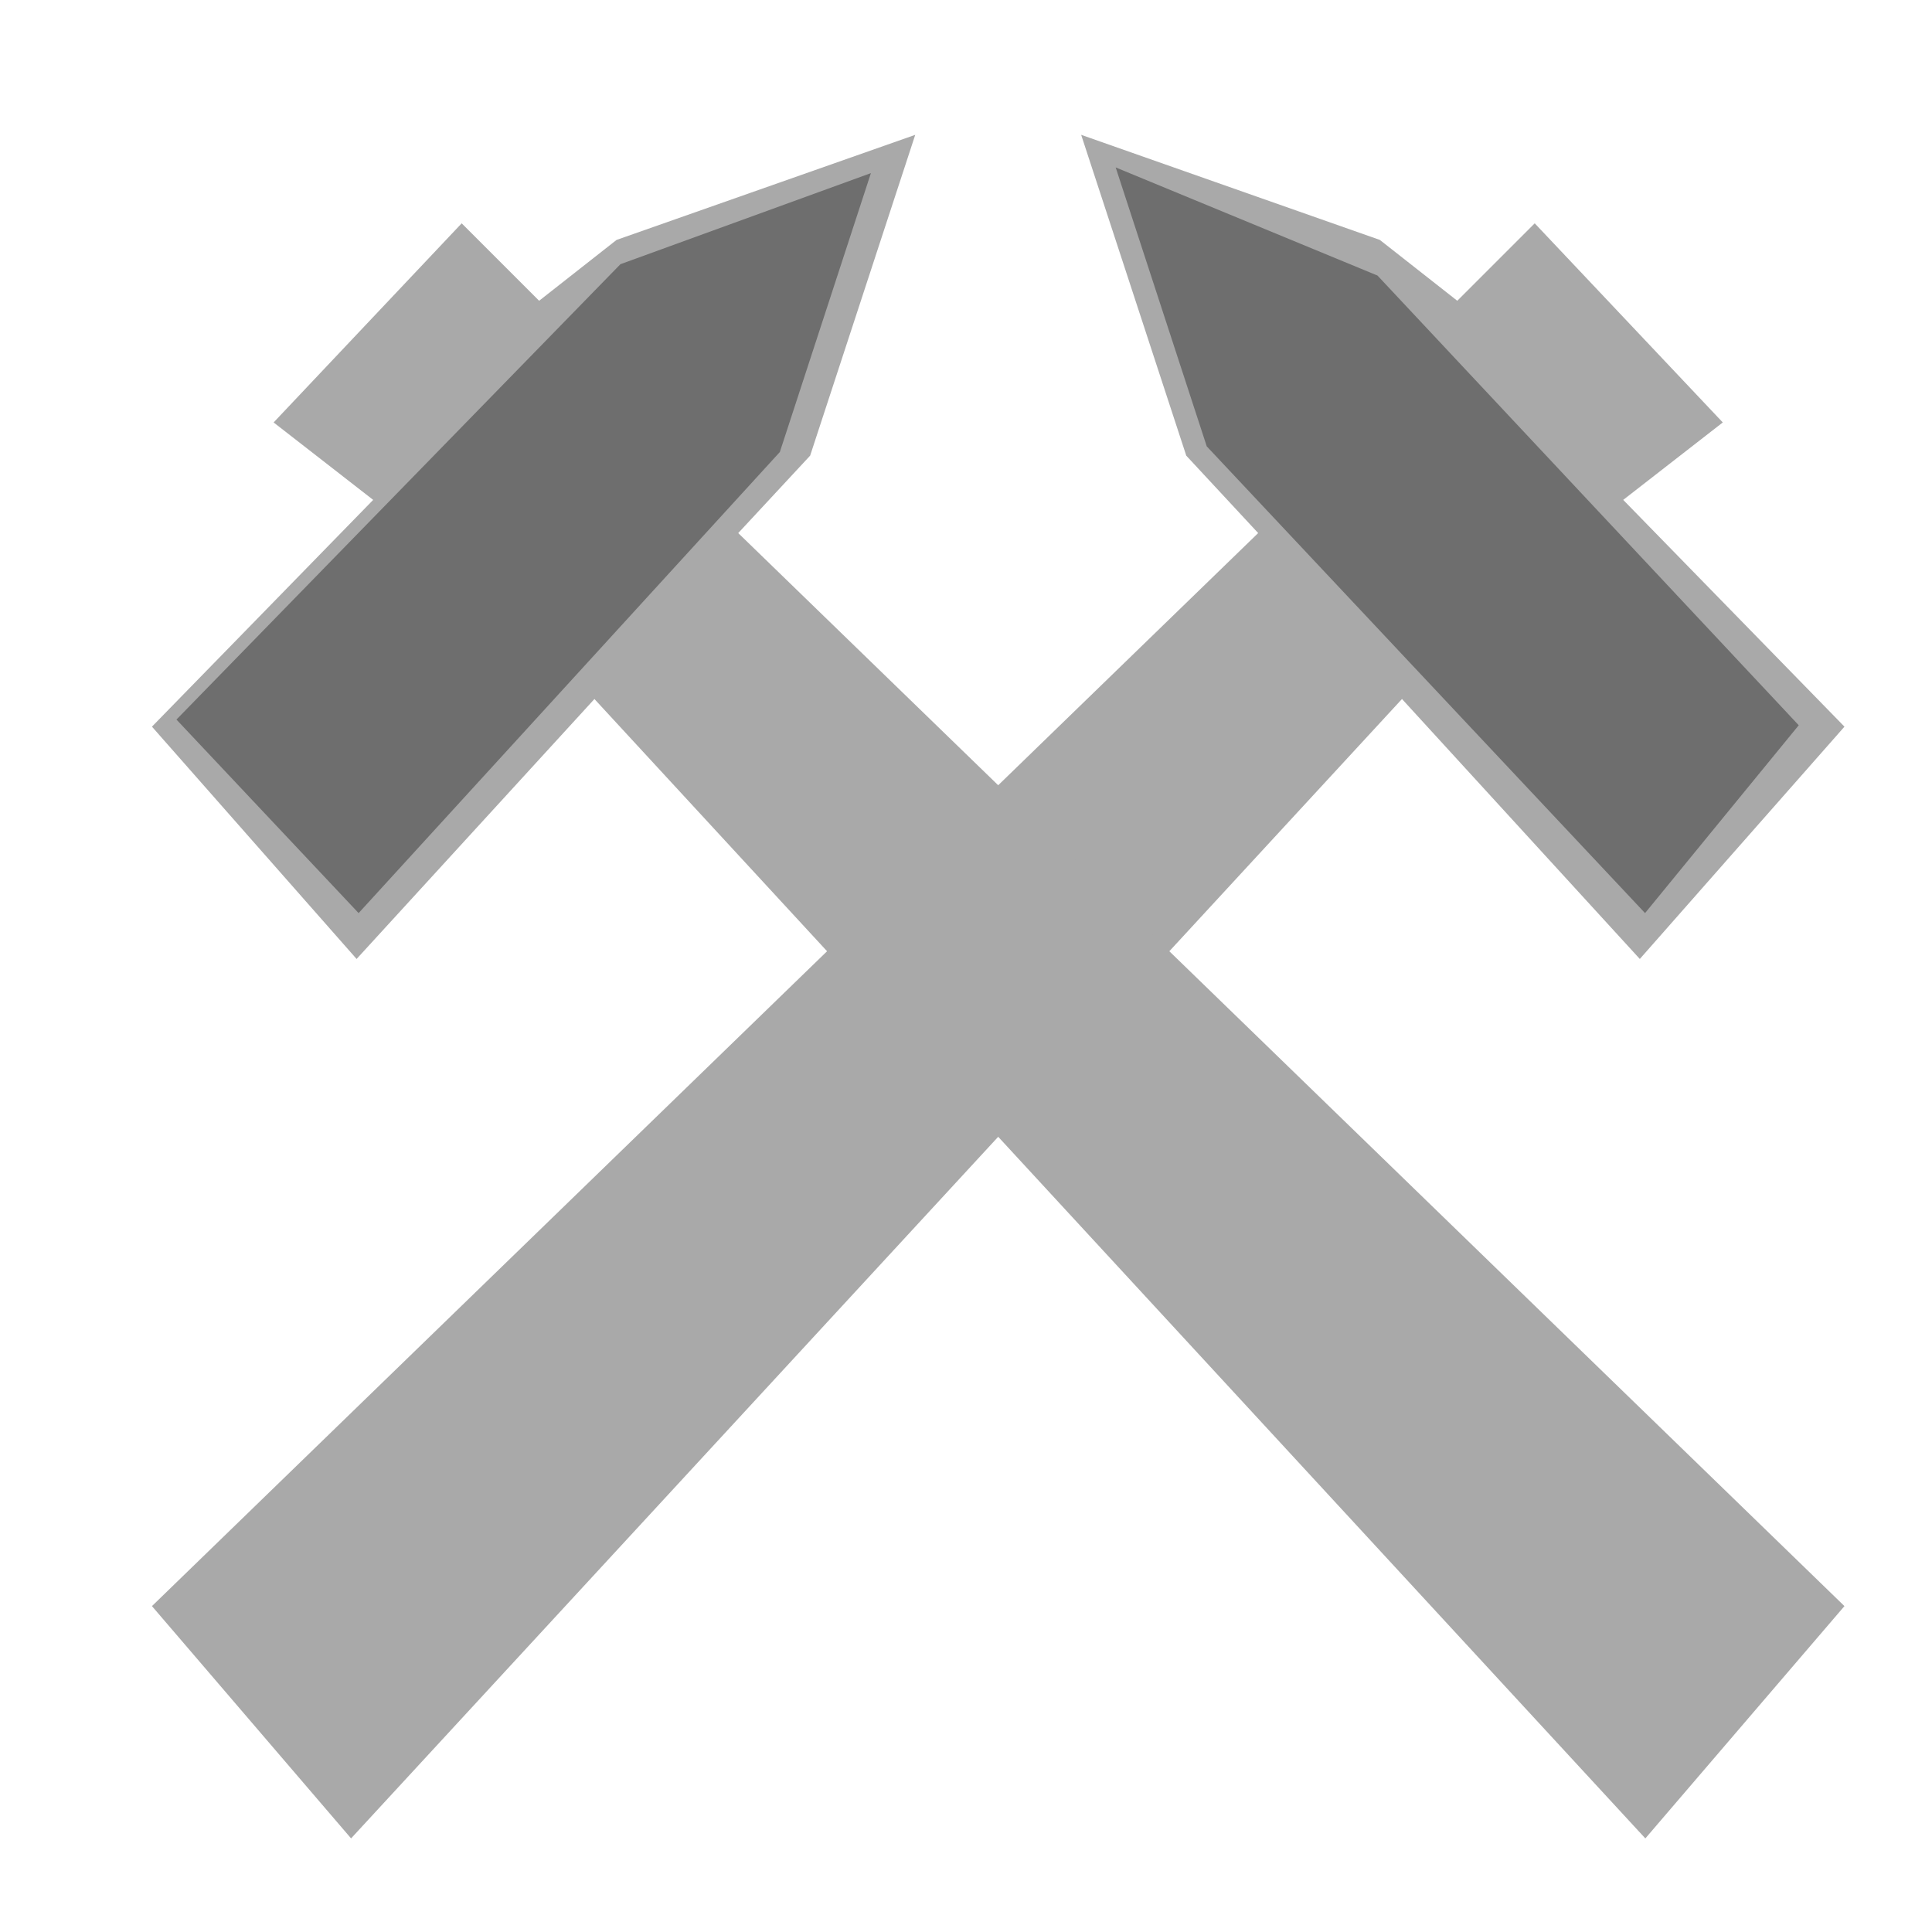
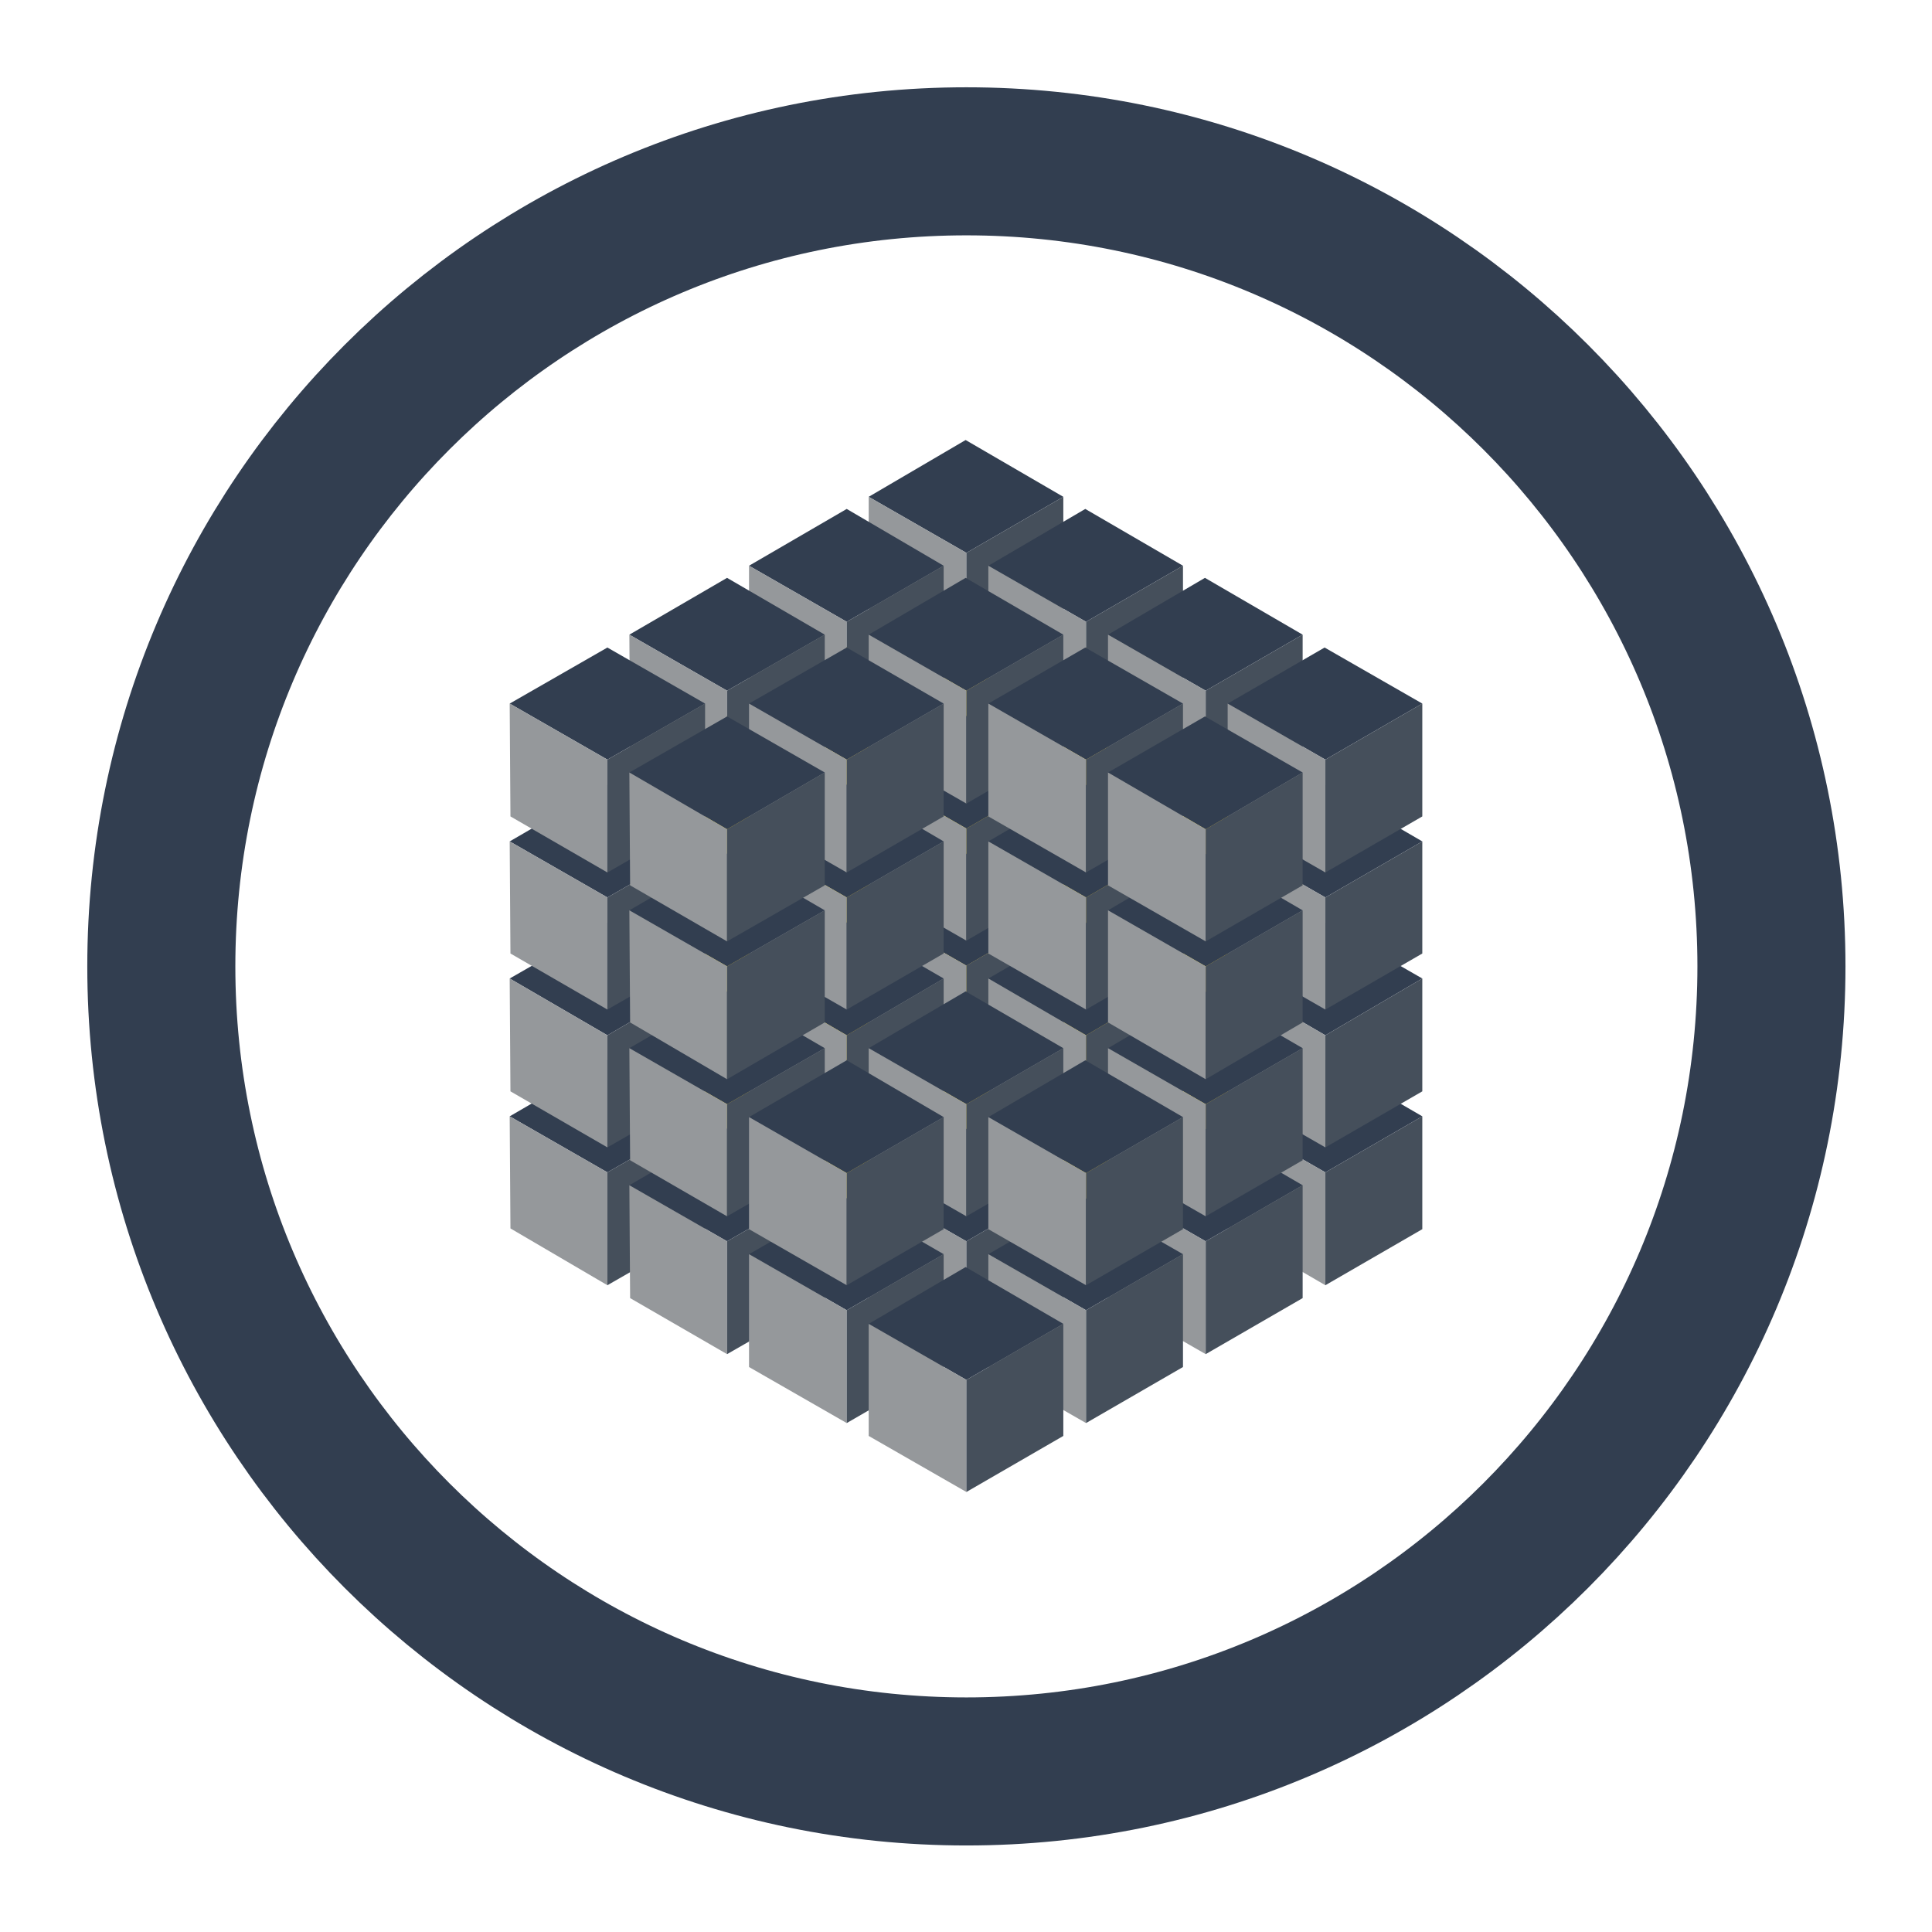
- <svg xmlns="http://www.w3.org/2000/svg" id="svg3039" version="1.1" width="120" height="120" style="display:inline">
-   <defs id="defs3043" />
-   <g id="layer2" style="display:none">
-     <path style="font-size:medium;font-style:normal;font-variant:normal;font-weight:normal;font-stretch:normal;text-indent:0;text-align:start;text-decoration:none;line-height:normal;letter-spacing:normal;word-spacing:normal;text-transform:none;direction:ltr;block-progression:tb;writing-mode:lr-tb;text-anchor:start;baseline-shift:baseline;color:#000000;fill:#afafaf;fill-opacity:1;stroke:none;stroke-width:7;marker:none;visibility:visible;display:inline;overflow:visible;enable-background:accumulate;font-family:Sans;-inkscape-font-specification:Sans" d="m 45.375,17 c -13.984,0.241 -24.968,3.29 -37.438,9.594 -8.992,21.872 -6.681,46.393 -1.969,69 26.191,13.153 55.595,12.977 81.75,-0.219 3.852,-9.73 1.6,-12.8 2.375,-23.156 C 83.917,72.424 77.13,67.688 74.188,75.25 72.702,79.722 76.12,82.646 69.156,83.344 53.024,88.537 37.722,89.14 21.875,82.281 19.715,68.368 18.6,53.657 22.5,40 c 16.868,-6.642 33.121,-6.12 50.031,-0.156 1.285,5.855 1.575,5.763 2.375,11.688 C 80.464,51.971 89.645,53.335 91.312,46 91.853,36.008 89.372,31.625 87.188,25.688 73.71,21.035 59.804,16.699 45.375,17 z" id="path3053" />
+ <svg xmlns="http://www.w3.org/2000/svg" version="1.1" id="transaction" x="0px" y="0px" viewBox="0 0 255.1 255.1" style="enable-background:new 0 0 255.1 255.1;" xml:space="preserve">
+   <style type="text/css">
+ 	.st0{fill:#B7952C;}
+ 	.st1{fill:#FBE244;}
+ 	.st2{fill:#CEB135;}
+ 	.st3{fill:#323E50;}
+ 	.st4{fill:#95989B;}
+ 	.st5{fill:#454F5B;}
+ 	.st6{fill:none;stroke:#323E50;stroke-width:19.549;stroke-miterlimit:10;}
+ </style>
+   <g>
+     <polygon class="st0" points="127.5,112.6 140.4,120.1 127.6,127.5 114.7,120.1  " />
+     <polygon class="st1" points="114.7,120.1 114.7,134.9 127.6,142.3 127.6,127.5  " />
+     <polygon class="st2" points="127.6,142.3 127.6,127.5 140.4,120.1 140.4,134.9  " />
+     <polygon class="st0" points="143.3,121.7 156.2,129.2 143.4,136.6 130.5,129.2  " />
+     <polygon class="st1" points="130.5,129.2 130.5,144 143.4,151.4 143.4,136.6  " />
+     <polygon class="st2" points="143.4,151.4 143.4,136.6 156.2,129.2 156.2,144  " />
+     <polygon class="st0" points="159.1,130.8 172,138.3 159.2,145.7 146.3,138.3  " />
+     <polygon class="st1" points="146.3,138.3 146.3,153.1 159.2,160.6 159.2,145.7  " />
+     <polygon class="st2" points="159.2,160.6 159.2,145.7 172,138.3 172,153.1  " />
+     <polygon class="st3" points="174.9,139.9 187.8,147.4 175,154.8 162.1,147.4  " />
+     <polygon class="st4" points="162.1,147.4 162.1,162.2 175,169.7 175,154.8  " />
+     <polygon class="st5" points="175,169.7 175,154.8 187.8,147.4 187.8,162.3  " />
+     <polygon class="st0" points="127.5,94.4 140.4,101.9 127.6,109.3 114.7,101.9  " />
+     <polygon class="st1" points="114.7,101.9 114.7,116.7 127.6,124.2 127.6,109.3  " />
+     <polygon class="st2" points="127.6,124.2 127.6,109.3 140.4,101.9 140.4,116.7  " />
+     <polygon class="st0" points="143.3,103.5 156.2,111 143.4,118.4 130.5,111  " />
+     <polygon class="st1" points="130.5,111 130.5,125.9 143.4,133.3 143.4,118.4  " />
+     <polygon class="st2" points="143.4,133.3 143.4,118.4 156.2,111 156.2,125.9  " />
+     <polygon class="st0" points="159.1,112.7 172,120.1 159.2,127.5 146.3,120.1  " />
+     <polygon class="st1" points="146.3,120.1 146.3,135 159.2,142.4 159.2,127.5  " />
+     <polygon class="st2" points="159.2,142.4 159.2,127.5 172,120.1 172,135  " />
+     <polygon class="st3" points="174.9,121.8 187.8,129.2 175,136.7 162.1,129.2  " />
+     <polygon class="st4" points="162.1,129.2 162.1,144.1 175,151.5 175,136.7  " />
+     <polygon class="st5" points="175,151.5 175,136.7 187.8,129.2 187.8,144.1  " />
+     <polygon class="st0" points="127.5,76.3 140.4,83.7 127.6,91.2 114.7,83.7  " />
+     <polygon class="st1" points="114.7,83.7 114.7,98.6 127.6,106 127.6,91.2  " />
+     <polygon class="st2" points="127.6,106 127.6,91.2 140.4,83.7 140.4,98.6  " />
+     <polygon class="st0" points="143.3,85.4 156.2,92.9 143.4,100.3 130.5,92.9  " />
+     <polygon class="st1" points="130.5,92.9 130.5,107.7 143.4,115.1 143.4,100.3  " />
+     <polygon class="st2" points="143.4,115.1 143.4,100.3 156.2,92.9 156.2,107.7  " />
+     <polygon class="st0" points="159.1,94.5 172,102 159.2,109.4 146.3,102  " />
+     <polygon class="st1" points="146.3,102 146.3,116.8 159.2,124.2 159.2,109.4  " />
+     <polygon class="st2" points="159.2,124.2 159.2,109.4 172,102 172,116.8  " />
+     <polygon class="st3" points="174.9,103.6 187.8,111.1 175,118.5 162.1,111.1  " />
+     <polygon class="st4" points="162.1,111.1 162.1,125.9 175,133.3 175,118.5  " />
+     <polygon class="st5" points="175,133.3 175,118.5 187.8,111.1 187.8,125.9  " />
+     <polygon class="st3" points="127.5,58.1 140.4,65.6 127.6,73 114.7,65.6  " />
+     <polygon class="st4" points="114.7,65.6 114.7,80.4 127.6,87.8 127.6,73  " />
+     <polygon class="st5" points="127.6,87.8 127.6,73 140.4,65.6 140.4,80.4  " />
+     <polygon class="st3" points="143.3,67.2 156.2,74.7 143.4,82.1 130.5,74.7  " />
+     <polygon class="st4" points="130.5,74.7 130.5,89.5 143.4,97 143.4,82.1  " />
+     <polygon class="st5" points="143.4,97 143.4,82.1 156.2,74.7 156.2,89.5  " />
+     <polygon class="st3" points="159.1,76.3 172,83.8 159.2,91.2 146.3,83.8  " />
+     <polygon class="st4" points="146.3,83.8 146.3,98.7 159.2,106.1 159.2,91.2  " />
+     <polygon class="st5" points="159.2,106.1 159.2,91.2 172,83.8 172,98.7  " />
+     <polygon class="st3" points="174.9,85.5 187.8,92.9 175,100.3 162.1,92.9  " />
+     <polygon class="st4" points="162.1,92.9 162.1,107.8 175,115.2 175,100.3  " />
+     <polygon class="st5" points="175,115.2 175,100.3 187.8,92.9 187.8,107.8  " />
+     <polygon class="st0" points="111.8,121.7 124.6,129.2 111.8,136.6 98.9,129.2  " />
+     <polygon class="st1" points="98.9,129.2 98.9,144 111.8,151.4 111.8,136.6  " />
+     <polygon class="st2" points="111.8,151.4 111.8,136.6 124.6,129.2 124.6,144  " />
+     <polygon class="st0" points="127.5,130.8 140.4,138.3 127.6,145.7 114.7,138.3  " />
+     <polygon class="st1" points="114.7,138.3 114.7,153.1 127.6,160.6 127.6,145.7  " />
+     <polygon class="st2" points="127.6,160.6 127.6,145.7 140.4,138.3 140.4,153.1  " />
+     <polygon class="st0" points="143.3,139.9 156.2,147.4 143.4,154.8 130.5,147.4  " />
+     <polygon class="st1" points="130.5,147.4 130.5,162.2 143.4,169.7 143.4,154.8  " />
+     <polygon class="st2" points="143.4,169.7 143.4,154.8 156.2,147.4 156.2,162.3  " />
+     <polygon class="st3" points="159.1,149 172,156.5 159.2,163.9 146.3,156.5  " />
+     <polygon class="st4" points="146.3,156.5 146.3,171.4 159.2,178.8 159.2,163.9  " />
+     <polygon class="st5" points="159.2,178.8 159.2,163.9 172,156.5 172,171.4  " />
+     <polygon class="st0" points="111.8,103.5 124.6,111 111.8,118.4 98.9,111  " />
+     <polygon class="st1" points="98.9,111 98.9,125.9 111.8,133.3 111.8,118.4  " />
+     <polygon class="st2" points="111.8,133.3 111.8,118.4 124.6,111 124.6,125.9  " />
+     <polygon class="st3" points="127.5,112.7 140.4,120.1 127.6,127.5 114.7,120.1  " />
+     <polygon class="st4" points="114.7,120.1 114.7,135 127.6,142.4 127.6,127.5  " />
+     <polygon class="st5" points="127.6,142.4 127.6,127.5 140.4,120.1 140.4,135  " />
+     <polygon class="st3" points="143.3,121.8 156.2,129.2 143.4,136.7 130.5,129.2  " />
+     <polygon class="st4" points="130.5,129.2 130.5,144.1 143.4,151.5 143.4,136.7  " />
+     <polygon class="st5" points="143.4,151.5 143.4,136.7 156.2,129.2 156.2,144.1  " />
+     <polygon class="st3" points="159.1,130.9 172,138.4 159.2,145.8 146.3,138.4  " />
+     <polygon class="st4" points="146.3,138.4 146.3,153.2 159.2,160.6 159.2,145.8  " />
+     <polygon class="st5" points="159.2,160.6 159.2,145.8 172,138.4 172,153.2  " />
+     <polygon class="st0" points="111.8,85.4 124.6,92.9 111.8,100.3 98.9,92.9  " />
+     <polygon class="st1" points="98.9,92.9 98.9,107.7 111.8,115.1 111.8,100.3  " />
+     <polygon class="st2" points="111.8,115.1 111.8,100.3 124.6,92.9 124.6,107.7  " />
+     <polygon class="st3" points="127.5,94.5 140.4,102 127.6,109.4 114.7,102  " />
+     <polygon class="st4" points="114.7,102 114.7,116.8 127.6,124.2 127.6,109.4  " />
+     <polygon class="st5" points="127.6,124.2 127.6,109.4 140.4,102 140.4,116.8  " />
+     <polygon class="st3" points="143.3,103.6 156.2,111.1 143.4,118.5 130.5,111.1  " />
+     <polygon class="st4" points="130.5,111.1 130.5,125.9 143.4,133.3 143.4,118.5  " />
+     <polygon class="st5" points="143.4,133.3 143.4,118.5 156.2,111.1 156.2,125.9  " />
+     <polygon class="st3" points="159.1,112.7 172,120.2 159.2,127.6 146.3,120.2  " />
+     <polygon class="st4" points="146.3,120.2 146.3,135 159.2,142.5 159.2,127.6  " />
+     <polygon class="st5" points="159.2,142.5 159.2,127.6 172,120.2 172,135  " />
+     <polygon class="st3" points="111.8,67.2 124.6,74.7 111.8,82.1 98.9,74.7  " />
+     <polygon class="st4" points="98.9,74.7 98.9,89.5 111.8,97 111.8,82.1  " />
+     <polygon class="st5" points="111.8,97 111.8,82.1 124.6,74.7 124.6,89.5  " />
+     <polygon class="st3" points="127.5,76.3 140.4,83.8 127.6,91.2 114.7,83.8  " />
+     <polygon class="st4" points="114.7,83.8 114.7,98.7 127.6,106.1 127.6,91.2  " />
+     <polygon class="st5" points="127.6,106.1 127.6,91.2 140.4,83.8 140.4,98.7  " />
+     <polygon class="st3" points="143.3,85.5 156.2,92.9 143.4,100.3 130.5,92.9  " />
+     <polygon class="st4" points="130.5,92.9 130.5,107.8 143.4,115.2 143.4,100.3  " />
+     <polygon class="st5" points="143.4,115.2 143.4,100.3 156.2,92.9 156.2,107.8  " />
+     <polygon class="st3" points="159.1,94.6 172,102 159.2,109.5 146.3,102  " />
+     <polygon class="st4" points="146.3,102 146.3,116.9 159.2,124.3 159.2,109.5  " />
+     <polygon class="st5" points="159.2,124.3 159.2,109.5 172,102 172,116.9  " />
+     <polygon class="st0" points="96,130.8 108.9,138.3 96,145.7 83.1,138.3  " />
+     <polygon class="st1" points="83.1,138.3 83.2,153.1 96,160.6 96,145.7  " />
+     <polygon class="st2" points="96,160.6 96,145.7 108.9,138.3 108.9,153.1  " />
+     <polygon class="st0" points="111.8,139.9 124.6,147.4 111.8,154.8 98.9,147.4  " />
+     <polygon class="st1" points="98.9,147.4 98.9,162.2 111.8,169.7 111.8,154.8  " />
+     <polygon class="st2" points="111.8,169.7 111.8,154.8 124.6,147.4 124.6,162.3  " />
+     <polygon class="st3" points="127.5,149 140.4,156.5 127.6,163.9 114.7,156.5  " />
+     <polygon class="st4" points="114.7,156.5 114.7,171.4 127.6,178.8 127.6,163.9  " />
+     <polygon class="st5" points="127.6,178.8 127.6,163.9 140.4,156.5 140.4,171.4  " />
+     <polygon class="st3" points="143.3,158.2 156.2,165.6 143.4,173 130.5,165.6  " />
+     <polygon class="st4" points="130.5,165.6 130.5,180.5 143.4,187.9 143.4,173  " />
+     <polygon class="st5" points="143.4,187.9 143.4,173 156.2,165.6 156.2,180.5  " />
+     <polygon class="st0" points="96,112.7 108.9,120.1 96,127.5 83.1,120.1  " />
+     <polygon class="st1" points="83.1,120.1 83.2,135 96,142.4 96,127.5  " />
+     <polygon class="st2" points="96,142.4 96,127.5 108.9,120.1 108.9,135  " />
+     <polygon class="st3" points="111.8,121.8 124.6,129.2 111.8,136.7 98.9,129.2  " />
+     <polygon class="st4" points="98.9,129.2 98.9,144.1 111.8,151.5 111.8,136.7  " />
+     <polygon class="st5" points="111.8,151.5 111.8,136.7 124.6,129.2 124.6,144.1  " />
+     <polygon class="st3" points="127.5,130.9 140.4,138.4 127.6,145.8 114.7,138.4  " />
+     <polygon class="st4" points="114.7,138.4 114.7,153.2 127.6,160.6 127.6,145.8  " />
+     <polygon class="st5" points="127.6,160.6 127.6,145.8 140.4,138.4 140.4,153.2  " />
+     <polygon class="st3" points="143.3,140 156.2,147.5 143.4,154.9 130.5,147.5  " />
+     <polygon class="st4" points="130.5,147.5 130.5,162.3 143.4,169.7 143.4,154.9  " />
+     <polygon class="st5" points="143.4,169.7 143.4,154.9 156.2,147.5 156.2,162.3  " />
+     <polygon class="st0" points="96,94.5 108.9,102 96,109.4 83.1,102  " />
+     <polygon class="st1" points="83.1,102 83.2,116.8 96,124.2 96,109.4  " />
+     <polygon class="st2" points="96,124.2 96,109.4 108.9,102 108.9,116.8  " />
+     <polygon class="st3" points="111.8,103.6 124.6,111.1 111.8,118.5 98.9,111.1  " />
+     <polygon class="st4" points="98.9,111.1 98.9,125.9 111.8,133.3 111.8,118.5  " />
+     <polygon class="st5" points="111.8,133.3 111.8,118.5 124.6,111.1 124.6,125.9  " />
+     <polygon class="st3" points="96,76.3 108.9,83.8 96,91.2 83.1,83.8  " />
+     <polygon class="st4" points="83.1,83.8 83.2,98.7 96,106.1 96,91.2  " />
+     <polygon class="st5" points="96,106.1 96,91.2 108.9,83.8 108.9,98.7  " />
+     <polygon class="st3" points="111.8,85.5 124.6,92.9 111.8,100.3 98.9,92.9  " />
+     <polygon class="st4" points="98.9,92.9 98.9,107.8 111.8,115.2 111.8,100.3  " />
+     <polygon class="st5" points="111.8,115.2 111.8,100.3 124.6,92.9 124.6,107.8  " />
+     <polygon class="st3" points="80.2,139.9 93.1,147.4 80.2,154.8 67.3,147.4  " />
+     <polygon class="st4" points="67.3,147.4 67.4,162.2 80.2,169.7 80.2,154.8  " />
+     <polygon class="st5" points="80.2,169.7 80.2,154.8 93.1,147.4 93.1,162.3  " />
+     <polygon class="st3" points="96,149 108.9,156.5 96,163.9 83.1,156.5  " />
+     <polygon class="st4" points="83.1,156.5 83.2,171.4 96,178.8 96,163.9  " />
+     <polygon class="st5" points="96,178.8 96,163.9 108.9,156.5 108.9,171.4  " />
+     <polygon class="st3" points="111.8,158.2 124.6,165.6 111.8,173 98.9,165.6  " />
+     <polygon class="st4" points="98.9,165.6 98.9,180.5 111.8,187.9 111.8,173  " />
+     <polygon class="st5" points="111.8,187.9 111.8,173 124.6,165.6 124.6,180.5  " />
+     <polygon class="st3" points="127.5,167.3 140.4,174.8 127.6,182.2 114.7,174.8  " />
+     <polygon class="st4" points="114.7,174.8 114.7,189.6 127.6,197 127.6,182.2  " />
+     <polygon class="st5" points="127.6,197 127.6,182.2 140.4,174.8 140.4,189.6  " />
+     <polygon class="st3" points="80.2,121.8 93.1,129.2 80.2,136.7 67.3,129.2  " />
+     <polygon class="st4" points="67.3,129.2 67.4,144.1 80.2,151.5 80.2,136.7  " />
+     <polygon class="st5" points="80.2,151.5 80.2,136.7 93.1,129.2 93.1,144.1  " />
+     <polygon class="st3" points="96,130.9 108.9,138.4 96,145.8 83.1,138.4  " />
+     <polygon class="st4" points="83.1,138.4 83.2,153.2 96,160.6 96,145.8  " />
+     <polygon class="st5" points="96,160.6 96,145.8 108.9,138.4 108.9,153.2  " />
+     <polygon class="st3" points="111.8,140 124.6,147.5 111.8,154.9 98.9,147.5  " />
+     <polygon class="st4" points="98.9,147.5 98.9,162.3 111.8,169.7 111.8,154.9  " />
+     <polygon class="st5" points="111.8,169.7 111.8,154.9 124.6,147.5 124.6,162.3  " />
+     <polygon class="st3" points="80.2,103.6 93.1,111.1 80.2,118.5 67.3,111.1  " />
+     <polygon class="st4" points="67.3,111.1 67.4,125.9 80.2,133.3 80.2,118.5  " />
+     <polygon class="st5" points="80.2,133.3 80.2,118.5 93.1,111.1 93.1,125.9  " />
+     <polygon class="st3" points="96,112.7 108.9,120.2 96,127.6 83.1,120.2  " />
+     <polygon class="st4" points="83.1,120.2 83.2,135 96,142.5 96,127.6  " />
+     <polygon class="st5" points="96,142.5 96,127.6 108.9,120.2 108.9,135  " />
+     <polygon class="st3" points="80.2,85.5 93.1,92.9 80.2,100.3 67.3,92.9  " />
+     <polygon class="st4" points="67.3,92.9 67.4,107.8 80.2,115.2 80.2,100.3  " />
+     <polygon class="st5" points="80.2,115.2 80.2,100.3 93.1,92.9 93.1,107.8  " />
+     <polygon class="st3" points="96,94.6 108.9,102 96,109.5 83.1,102  " />
+     <polygon class="st4" points="83.1,102 83.2,116.9 96,124.3 96,109.5  " />
+     <polygon class="st5" points="96,124.3 96,109.5 108.9,102 108.9,116.9  " />
  </g>
-   <g id="layer3" style="display:none">
-     <path style="fill:#6e6e6e;fill-opacity:1;stroke:none;display:inline" d="m 63.983,65.481 0.268,-9.514 36.161,-0.194 -7.414,-8.758 3.798,-7.573 c 0,0 23.438,20.797 22.5,21.185 -0.938,0.388 -23.17,22.738 -23.17,22.738 l -3.129,-8.932 7.548,-8.564 z" id="path3844" />
-   </g>
-   <g id="layer4" style="display:none">
-     <path id="path4080" d="m 99.288,65.481 -0.268,-9.514 -36.161,-0.194 7.768,-6.283 -4.152,-9.28 c 0,0 -23.438,20.029 -22.5,20.417 0.938,0.388 23.17,20.971 23.17,20.971 l 3.482,-9.639 -7.902,-6.089 z" style="fill:#6e6e6e;fill-opacity:1;stroke:none;display:inline" />
-   </g>
-   <g id="layer7" style="display:inline">
-     <path style="fill:#a9a9a9;fill-opacity:1;stroke:none;display:inline" d="M 9.438,99.758 78.147,33.11 73.681,28.301 67.153,8.375 l 18.551,6.527 4.81,3.779 4.81,-4.81 11.681,12.368 -6.184,4.81 13.742,14.085 -12.711,14.429 -14.772,-16.147 -65.274,70.77 z" id="path4103" />
-     <path id="path4619" d="M 114.562,99.758 45.853,33.11 50.319,28.301 56.847,8.375 l -18.551,6.527 -4.81,3.779 -4.81,-4.81 -11.681,12.368 6.184,4.81 L 9.438,45.134 22.149,59.563 36.921,43.417 102.195,114.187 z" style="fill:#a9a9a9;fill-opacity:1;stroke:none;display:inline" />
-     <path style="fill:#6e6e6e;fill-opacity:1;stroke:none" d="M 10.96,44.693 38.537,16.409 54.094,10.752 48.437,28.076 22.274,56.714 z" id="path5256" />
-     <path style="fill:#6e6e6e;fill-opacity:1;stroke:none" d="M 69.296,10.398 85.56,17.116 111.723,45.047 102.177,56.714 74.953,27.723 z" id="path5258" />
-   </g>
+   <circle class="st6" cx="127.6" cy="127.6" r="106.3" />
</svg>
